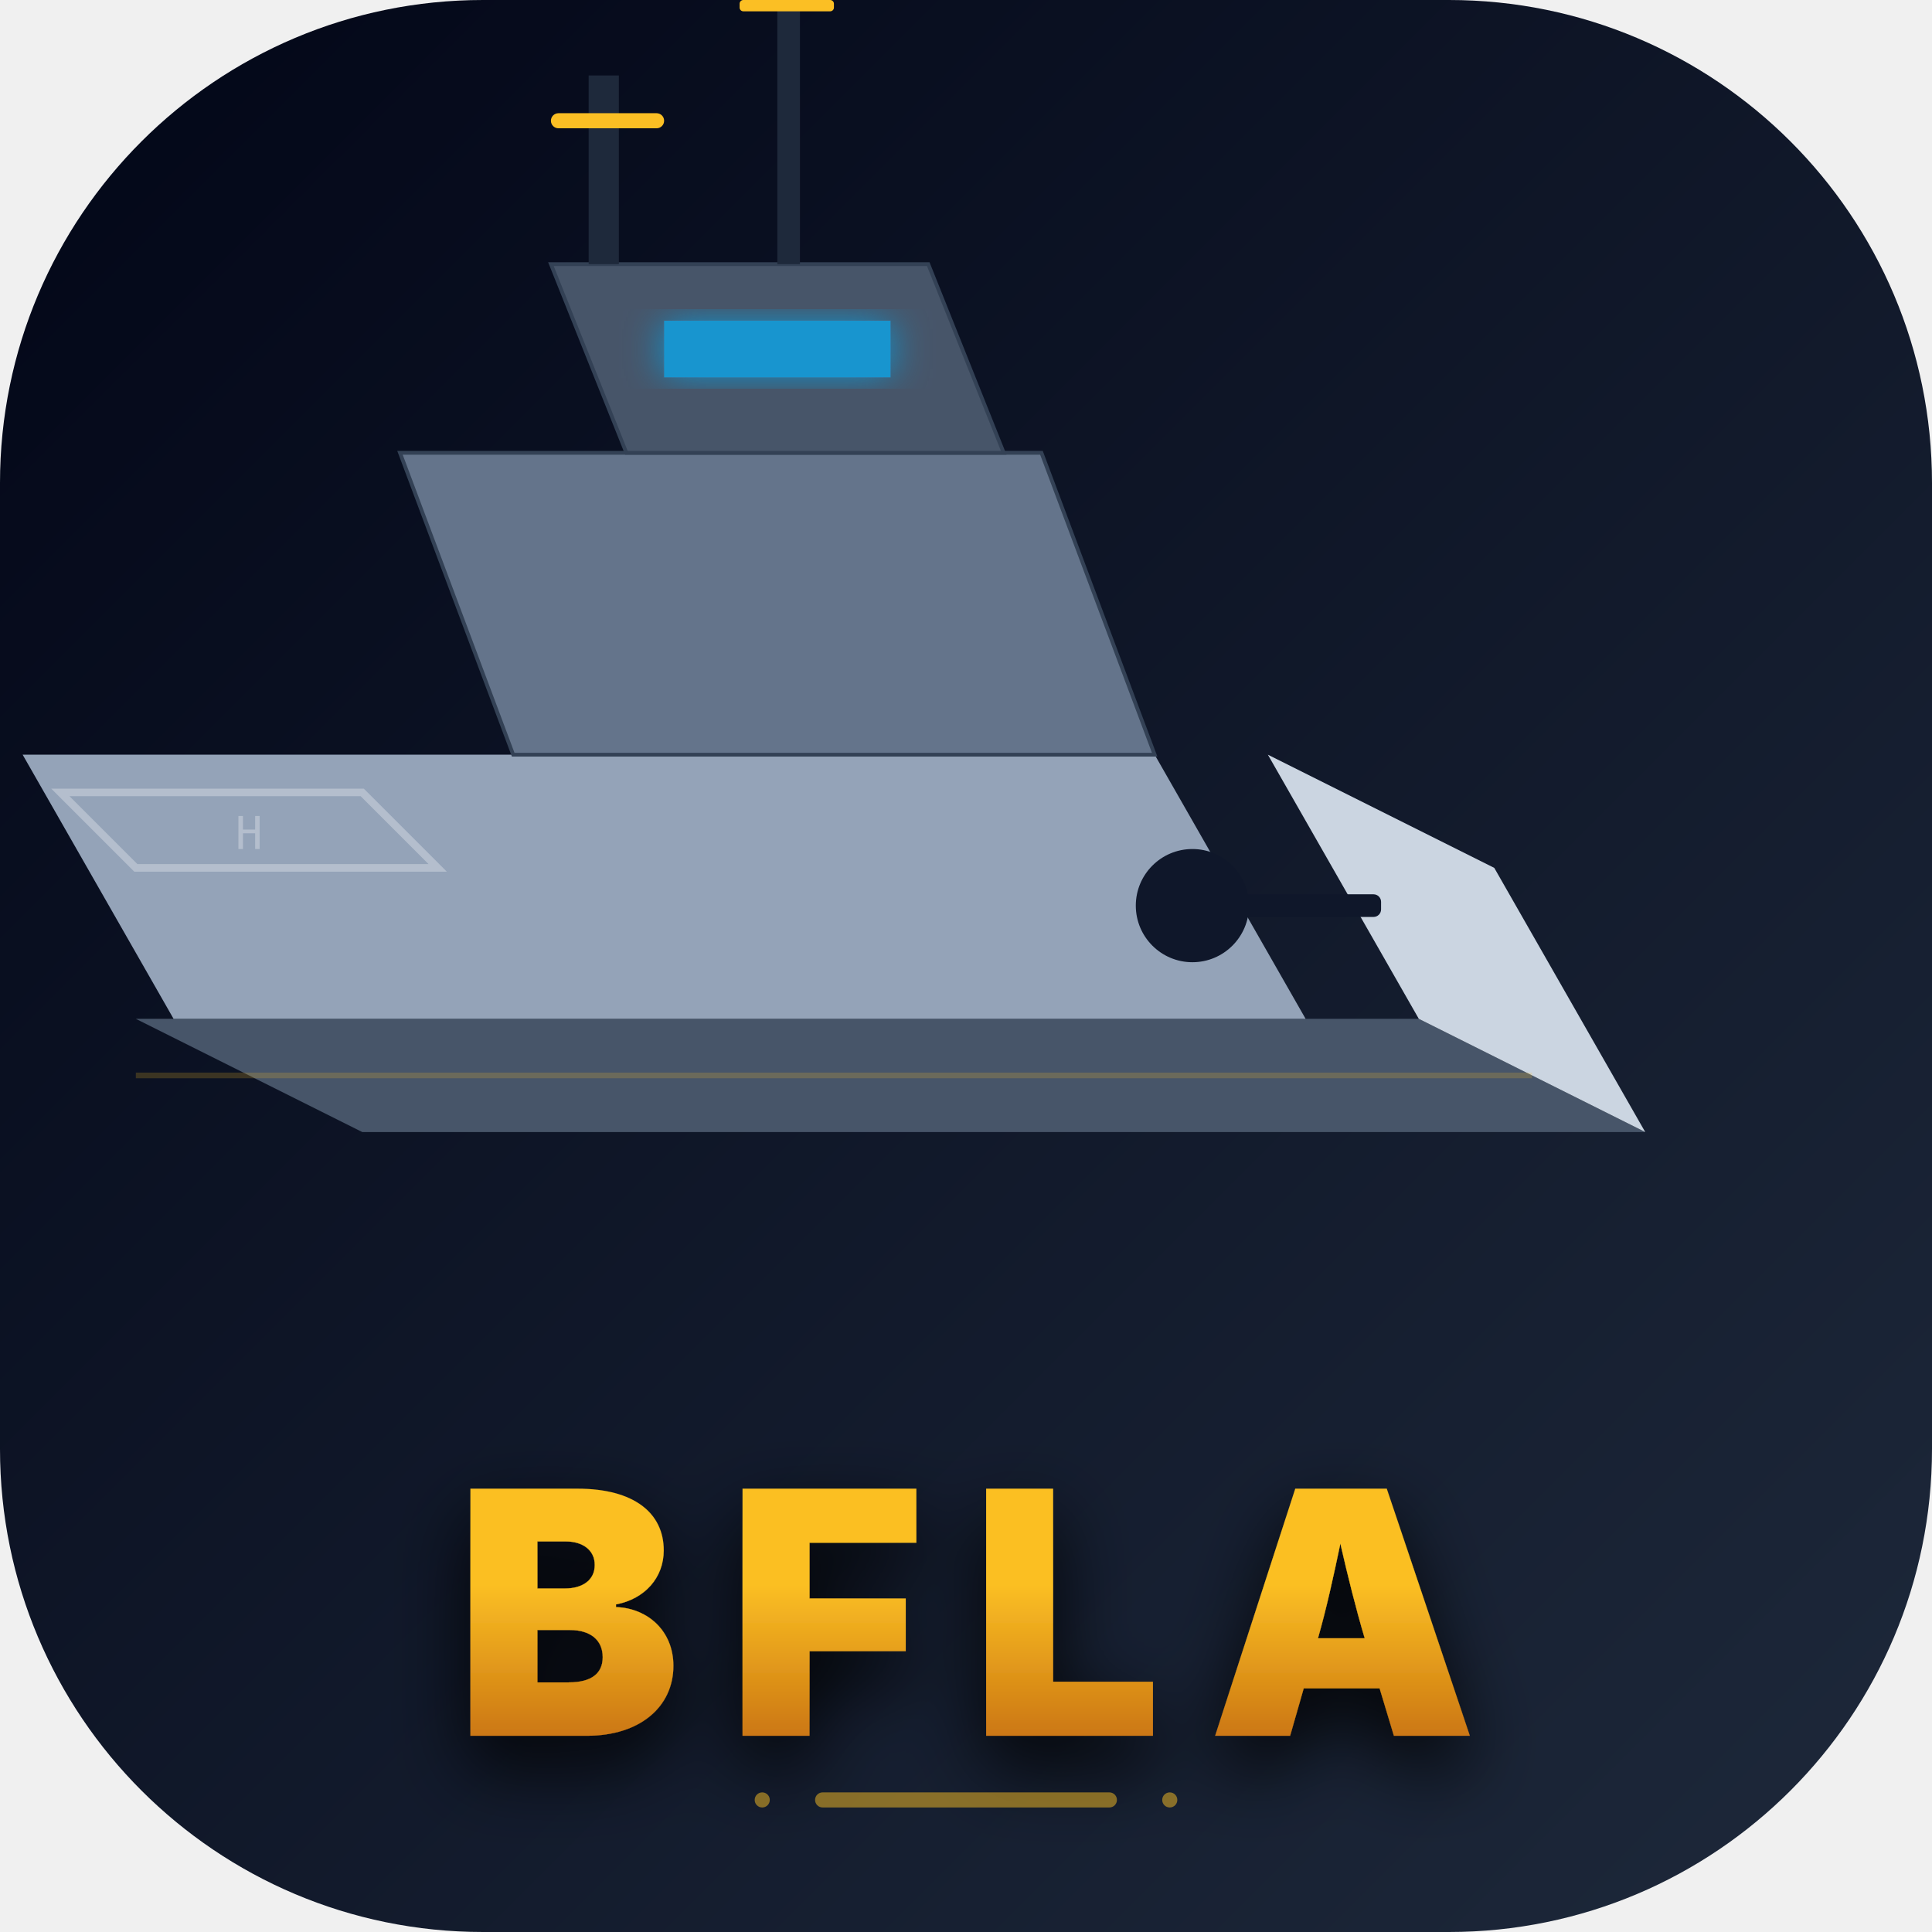
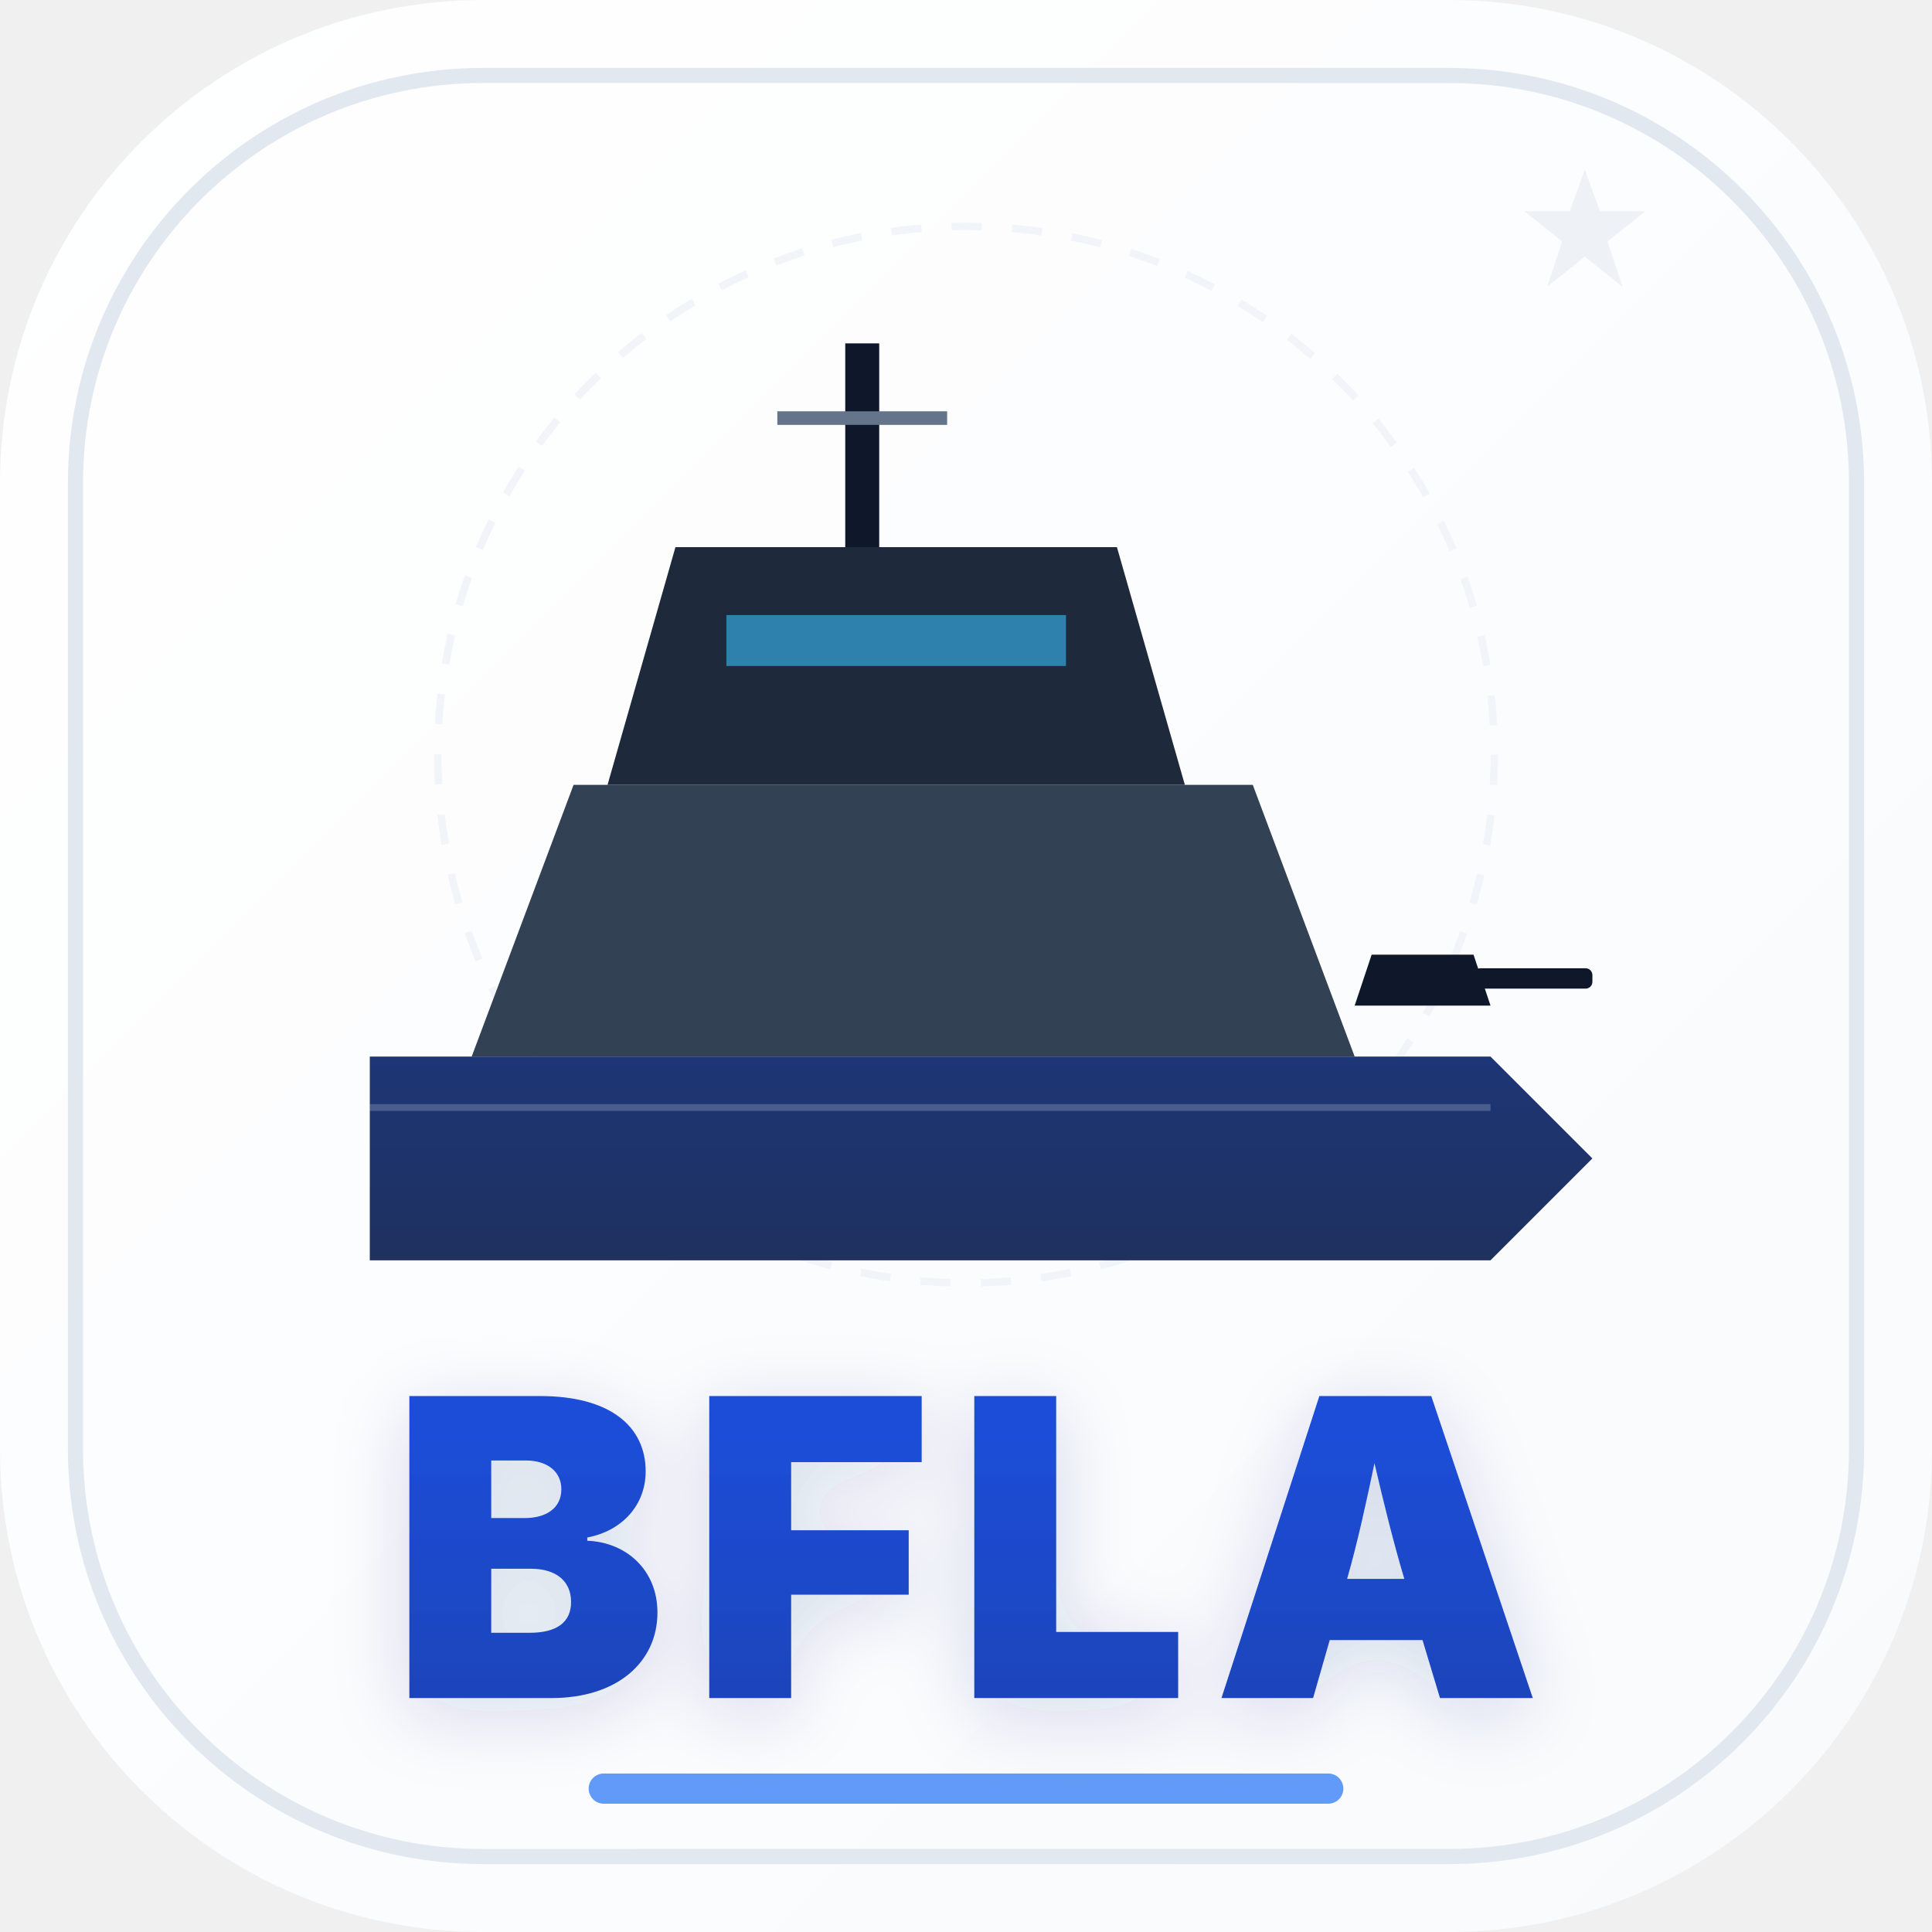
<svg xmlns="http://www.w3.org/2000/svg" width="512" height="512" viewBox="0 0 512 512" fill="none">
  <defs>
    <linearGradient id="bg_grad" x1="0" y1="0" x2="512" y2="512" gradientUnits="userSpaceOnUse">
-       <stop stop-color="#020617" />
+       <stop stop-color="#ffffff" />
+       <stop offset="1" stop-color="#f8fafc" />
+     </linearGradient>
+     <linearGradient id="ship_grad" x1="256" y1="150" x2="256" y2="350" gradientUnits="userSpaceOnUse">
+       <stop stop-color="#1e3a8a" />
      <stop offset="1" stop-color="#1e293b" />
    </linearGradient>
-     <linearGradient id="hull_side" x1="256" y1="200" x2="256" y2="400" gradientUnits="userSpaceOnUse">
-       <stop stop-color="#475569" />
-       <stop offset="1" stop-color="#1e293b" />
+     <linearGradient id="highlight_grad" x1="256" y1="380" x2="256" y2="480" gradientUnits="userSpaceOnUse">
+       <stop stop-color="#1d4ed8" />
+       <stop offset="1" stop-color="#1e40af" />
    </linearGradient>
-     <linearGradient id="hull_top" x1="256" y1="100" x2="256" y2="250" gradientUnits="userSpaceOnUse">
-       <stop stop-color="#94a3b8" />
-       <stop offset="1" stop-color="#64748b" />
-     </linearGradient>
-     <linearGradient id="gold_text" x1="256" y1="420" x2="256" y2="480" gradientUnits="userSpaceOnUse">
-       <stop stop-color="#fbbf24" />
-       <stop offset="1" stop-color="#b45309" />
-     </linearGradient>
-     <filter id="glow" x="-20%" y="-20%" width="140%" height="140%">
-       <feGaussianBlur stdDeviation="5" result="blur" />
-       <feComposite in="SourceGraphic" in2="blur" operator="over" />
-     </filter>
  </defs>
  <rect width="512" height="512" rx="128" fill="url(#bg_grad)" />
-   <g transform="translate(256, 220)">
-     <path d="M-220 50 L120 50 L180 80 L-160 80 Z" fill="url(#hull_side)" />
-     <path d="M120 50 L180 80 L140 10 L80 -20 Z" fill="#cbd5e1" />
-     <path d="M-210 50 L90 50 L50 -20 L-250 -20 Z" fill="url(#hull_top)" />
-     <g transform="translate(-100, -20)">
-       <path d="M-20 0 L150 0 L120 -80 L-50 -80 Z" fill="#64748b" stroke="#334155" />
-       <path d="M10 -80 L110 -80 L90 -130 L-10 -130 Z" fill="#475569" stroke="#334155" />
-       <rect x="20" y="-115" width="60" height="15" fill="#0ea5e9" opacity="0.8" filter="url(#glow)" />
-       <rect x="0" y="-180" width="8" height="50" fill="#1e293b" />
-       <rect x="50" y="-210" width="6" height="80" fill="#1e293b" />
-       <rect x="-10" y="-170" width="30" height="4" fill="#fbbf24" rx="2" />
-       <rect x="40" y="-200" width="25" height="3" fill="#fbbf24" rx="1" />
-     </g>
-     <g transform="translate(60, 20)">
-       <circle cx="0" cy="0" r="15" fill="#0f172a" />
-       <rect x="10" y="-3" width="40" height="6" rx="2" fill="#0f172a" />
-     </g>
-     <path d="M-220 10 L-140 10 L-160 -10 L-240 -10 Z" fill="none" stroke="white" stroke-width="2" stroke-opacity="0.3" />
-     <text x="-190" y="5" font-size="12" fill="white" font-family="monospace" opacity="0.3" text-anchor="middle">H</text>
-     <path d="M-220 65 L150 65" stroke="#fbbf24" stroke-width="1.5" stroke-opacity="0.2" />
+   <rect x="20" y="20" width="472" height="472" rx="108" stroke="#e2e8f0" stroke-width="4" fill="none" />
+   <circle cx="256" cy="200" r="140" stroke="#f1f5f9" stroke-width="2" stroke-dasharray="8 8" />
+   <g transform="translate(80, 100) scale(0.9)">
+     <path d="M20 200 L350 200 L380 230 L350 260 L20 260 Z" fill="url(#ship_grad)" />
+     <path d="M50 200 L80 120 L280 120 L310 200 Z" fill="#334155" />
+     <path d="M90 120 L110 50 L240 50 L260 120 Z" fill="#1e293b" />
+     <rect x="160" y="-10" width="10" height="60" fill="#0f172a" />
+     <rect x="140" y="10" width="50" height="4" fill="#64748b" />
+     <path d="M310 185 L350 185 L345 170 L315 170 Z" fill="#0f172a" />
+     <rect x="345" y="174" width="35" height="6" rx="2" fill="#0f172a" />
+     <rect x="125" y="70" width="100" height="15" fill="#38bdf8" opacity="0.6" />
+     <path d="M20 215 L350 215" stroke="white" stroke-width="2" stroke-opacity="0.2" />
  </g>
-   <text x="256" y="460" text-anchor="middle" font-family="system-ui, -apple-system, sans-serif" font-weight="900" font-size="90" fill="url(#gold_text)" style="letter-spacing: 12px; filter: drop-shadow(0px 8px 10px rgba(0,0,0,0.9));">BFLA</text>
-   <rect x="216" y="475" width="80" height="4" rx="2" fill="#fbbf24" opacity="0.5" />
-   <circle cx="310" cy="477" r="2" fill="#fbbf24" opacity="0.5" />
-   <circle cx="202" cy="477" r="2" fill="#fbbf24" opacity="0.5" />
+   <g style="filter: drop-shadow(0px 4px 10px rgba(30, 58, 138, 0.15));">
+     <text x="256" y="450" text-anchor="middle" font-family="Inter, system-ui, sans-serif" font-weight="900" font-size="110" fill="url(#highlight_grad)" style="letter-spacing: 6px;">BFLA</text>
+   </g>
+   <rect x="156" y="470" width="200" height="8" rx="4" fill="#3b82f6" fill-opacity="0.8" />
+   <g transform="translate(420, 60)" opacity="0.3">
+     <path d="M0 -15 L4 -4 L16 -4 L6 4 L10 16 L0 8 L-10 16 L-6 4 L-16 -4 L-4 -4 Z" fill="#cbd5e1" />
+   </g>
</svg>
